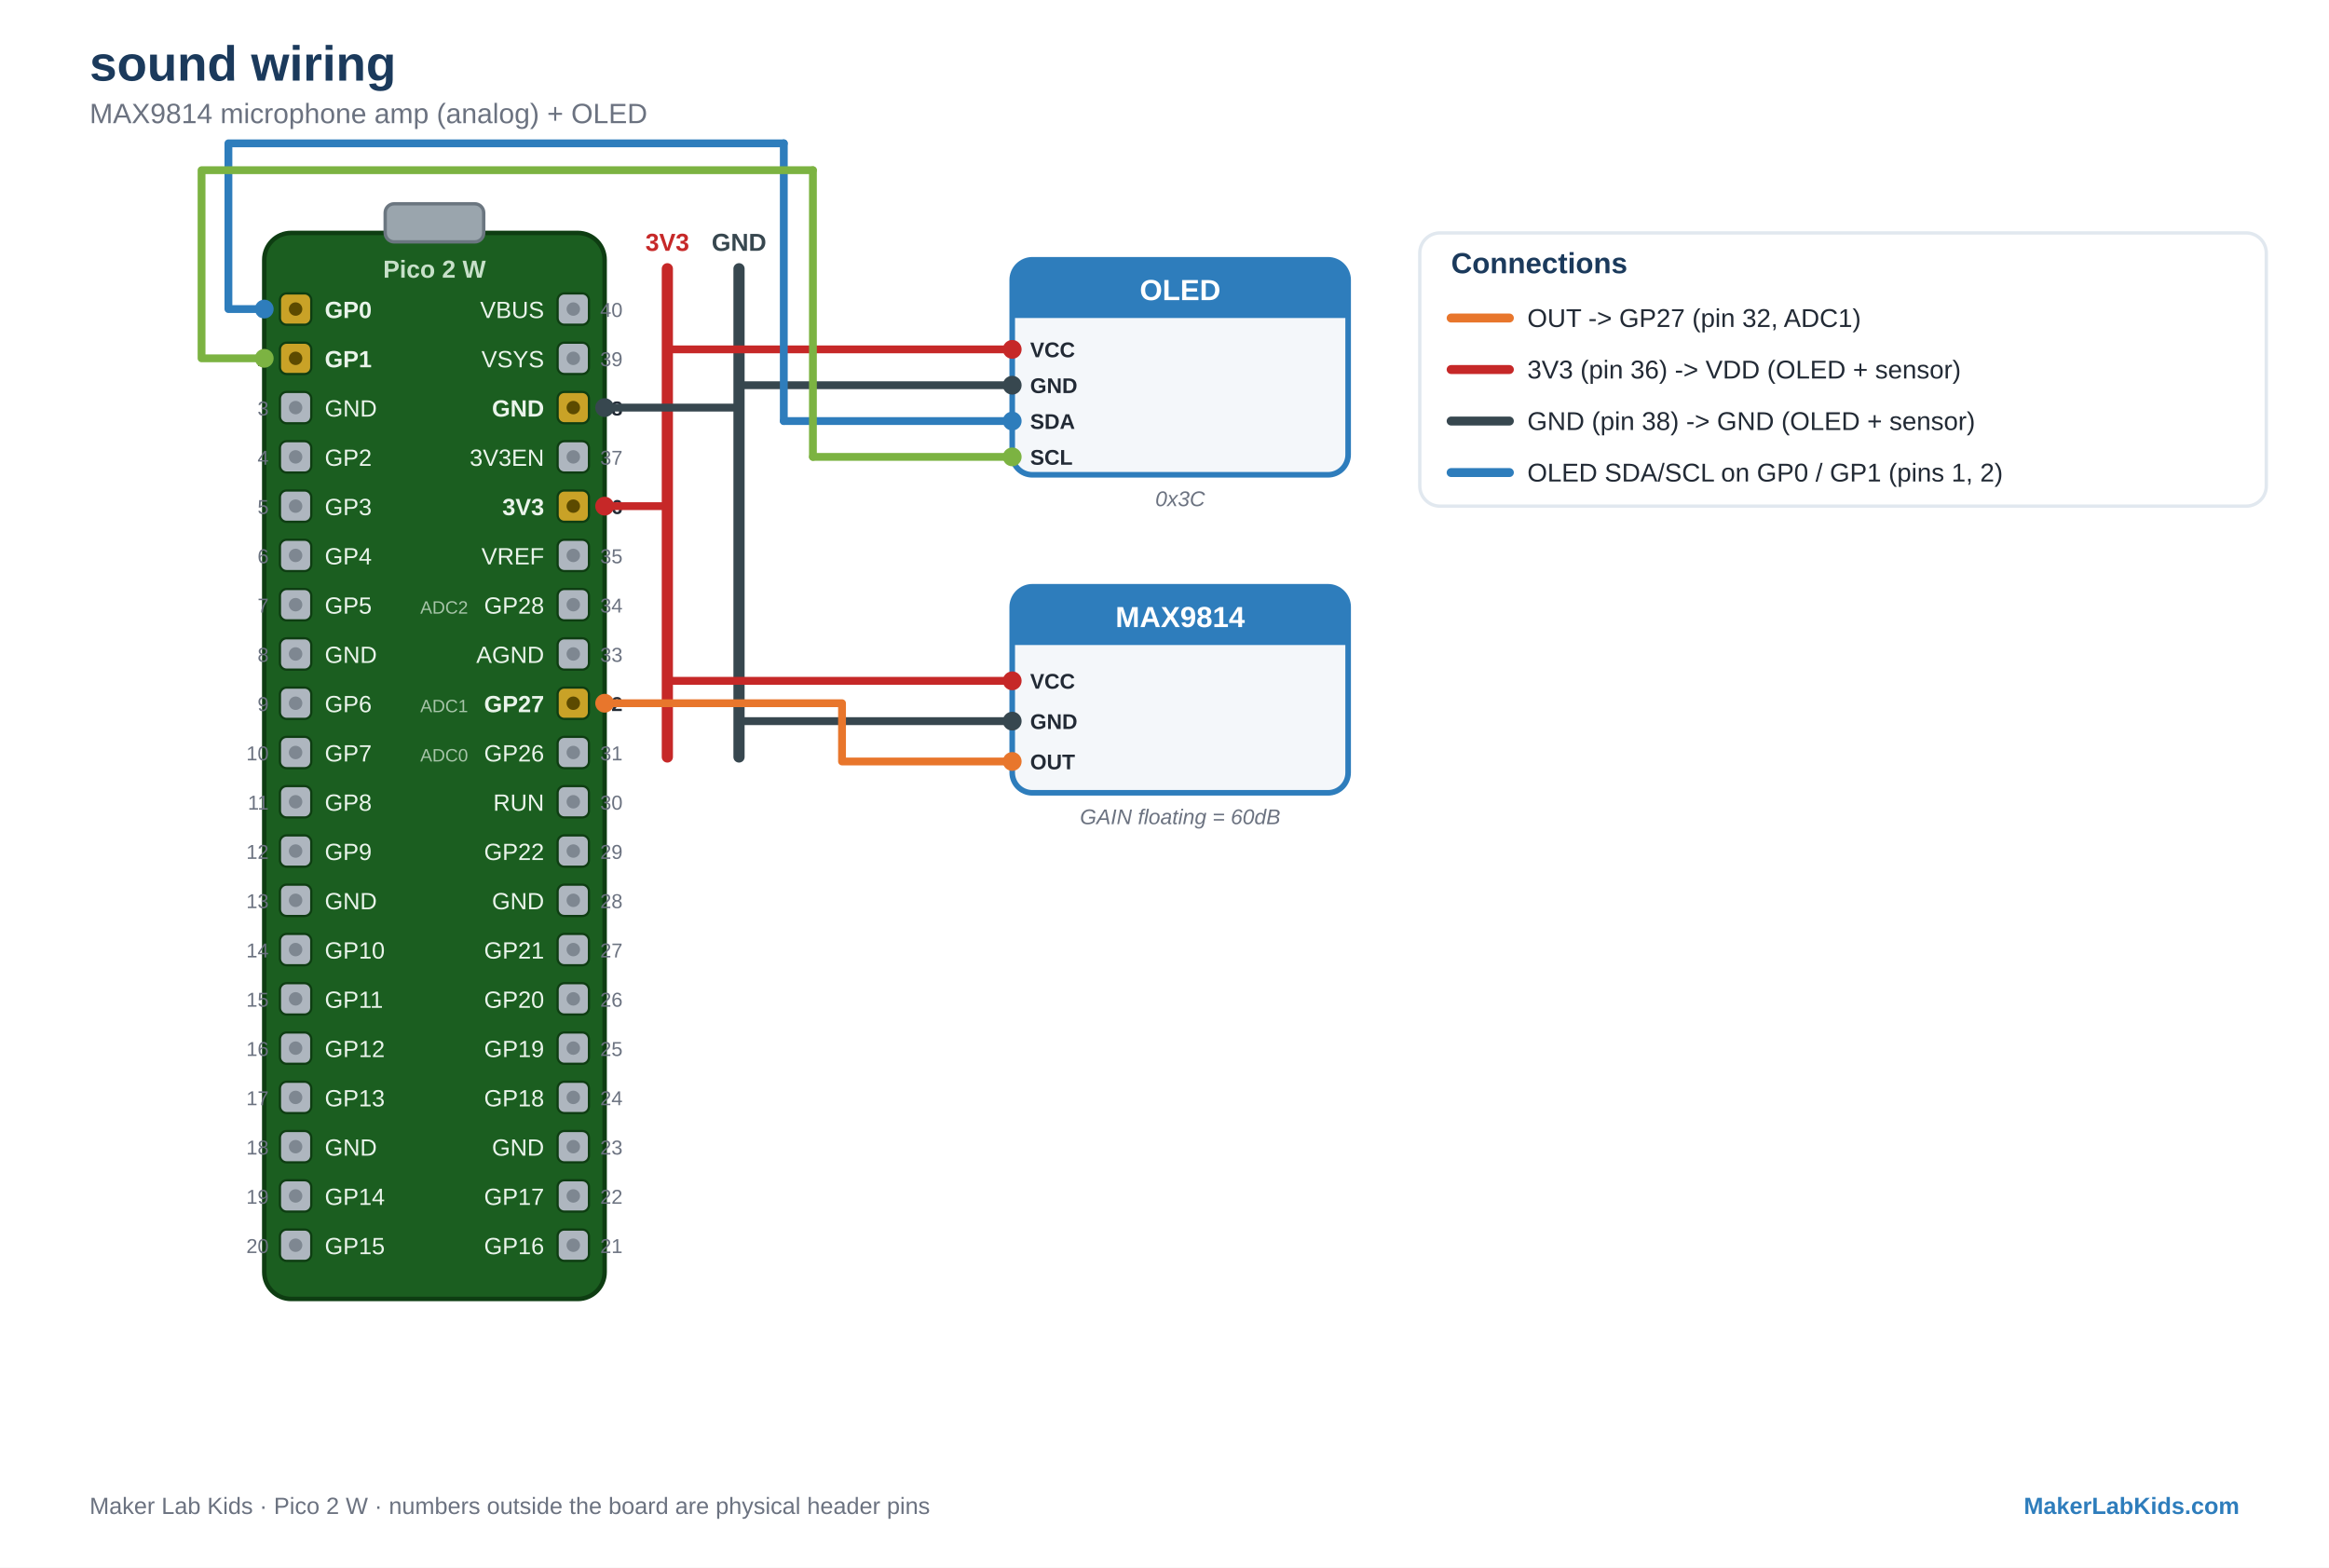
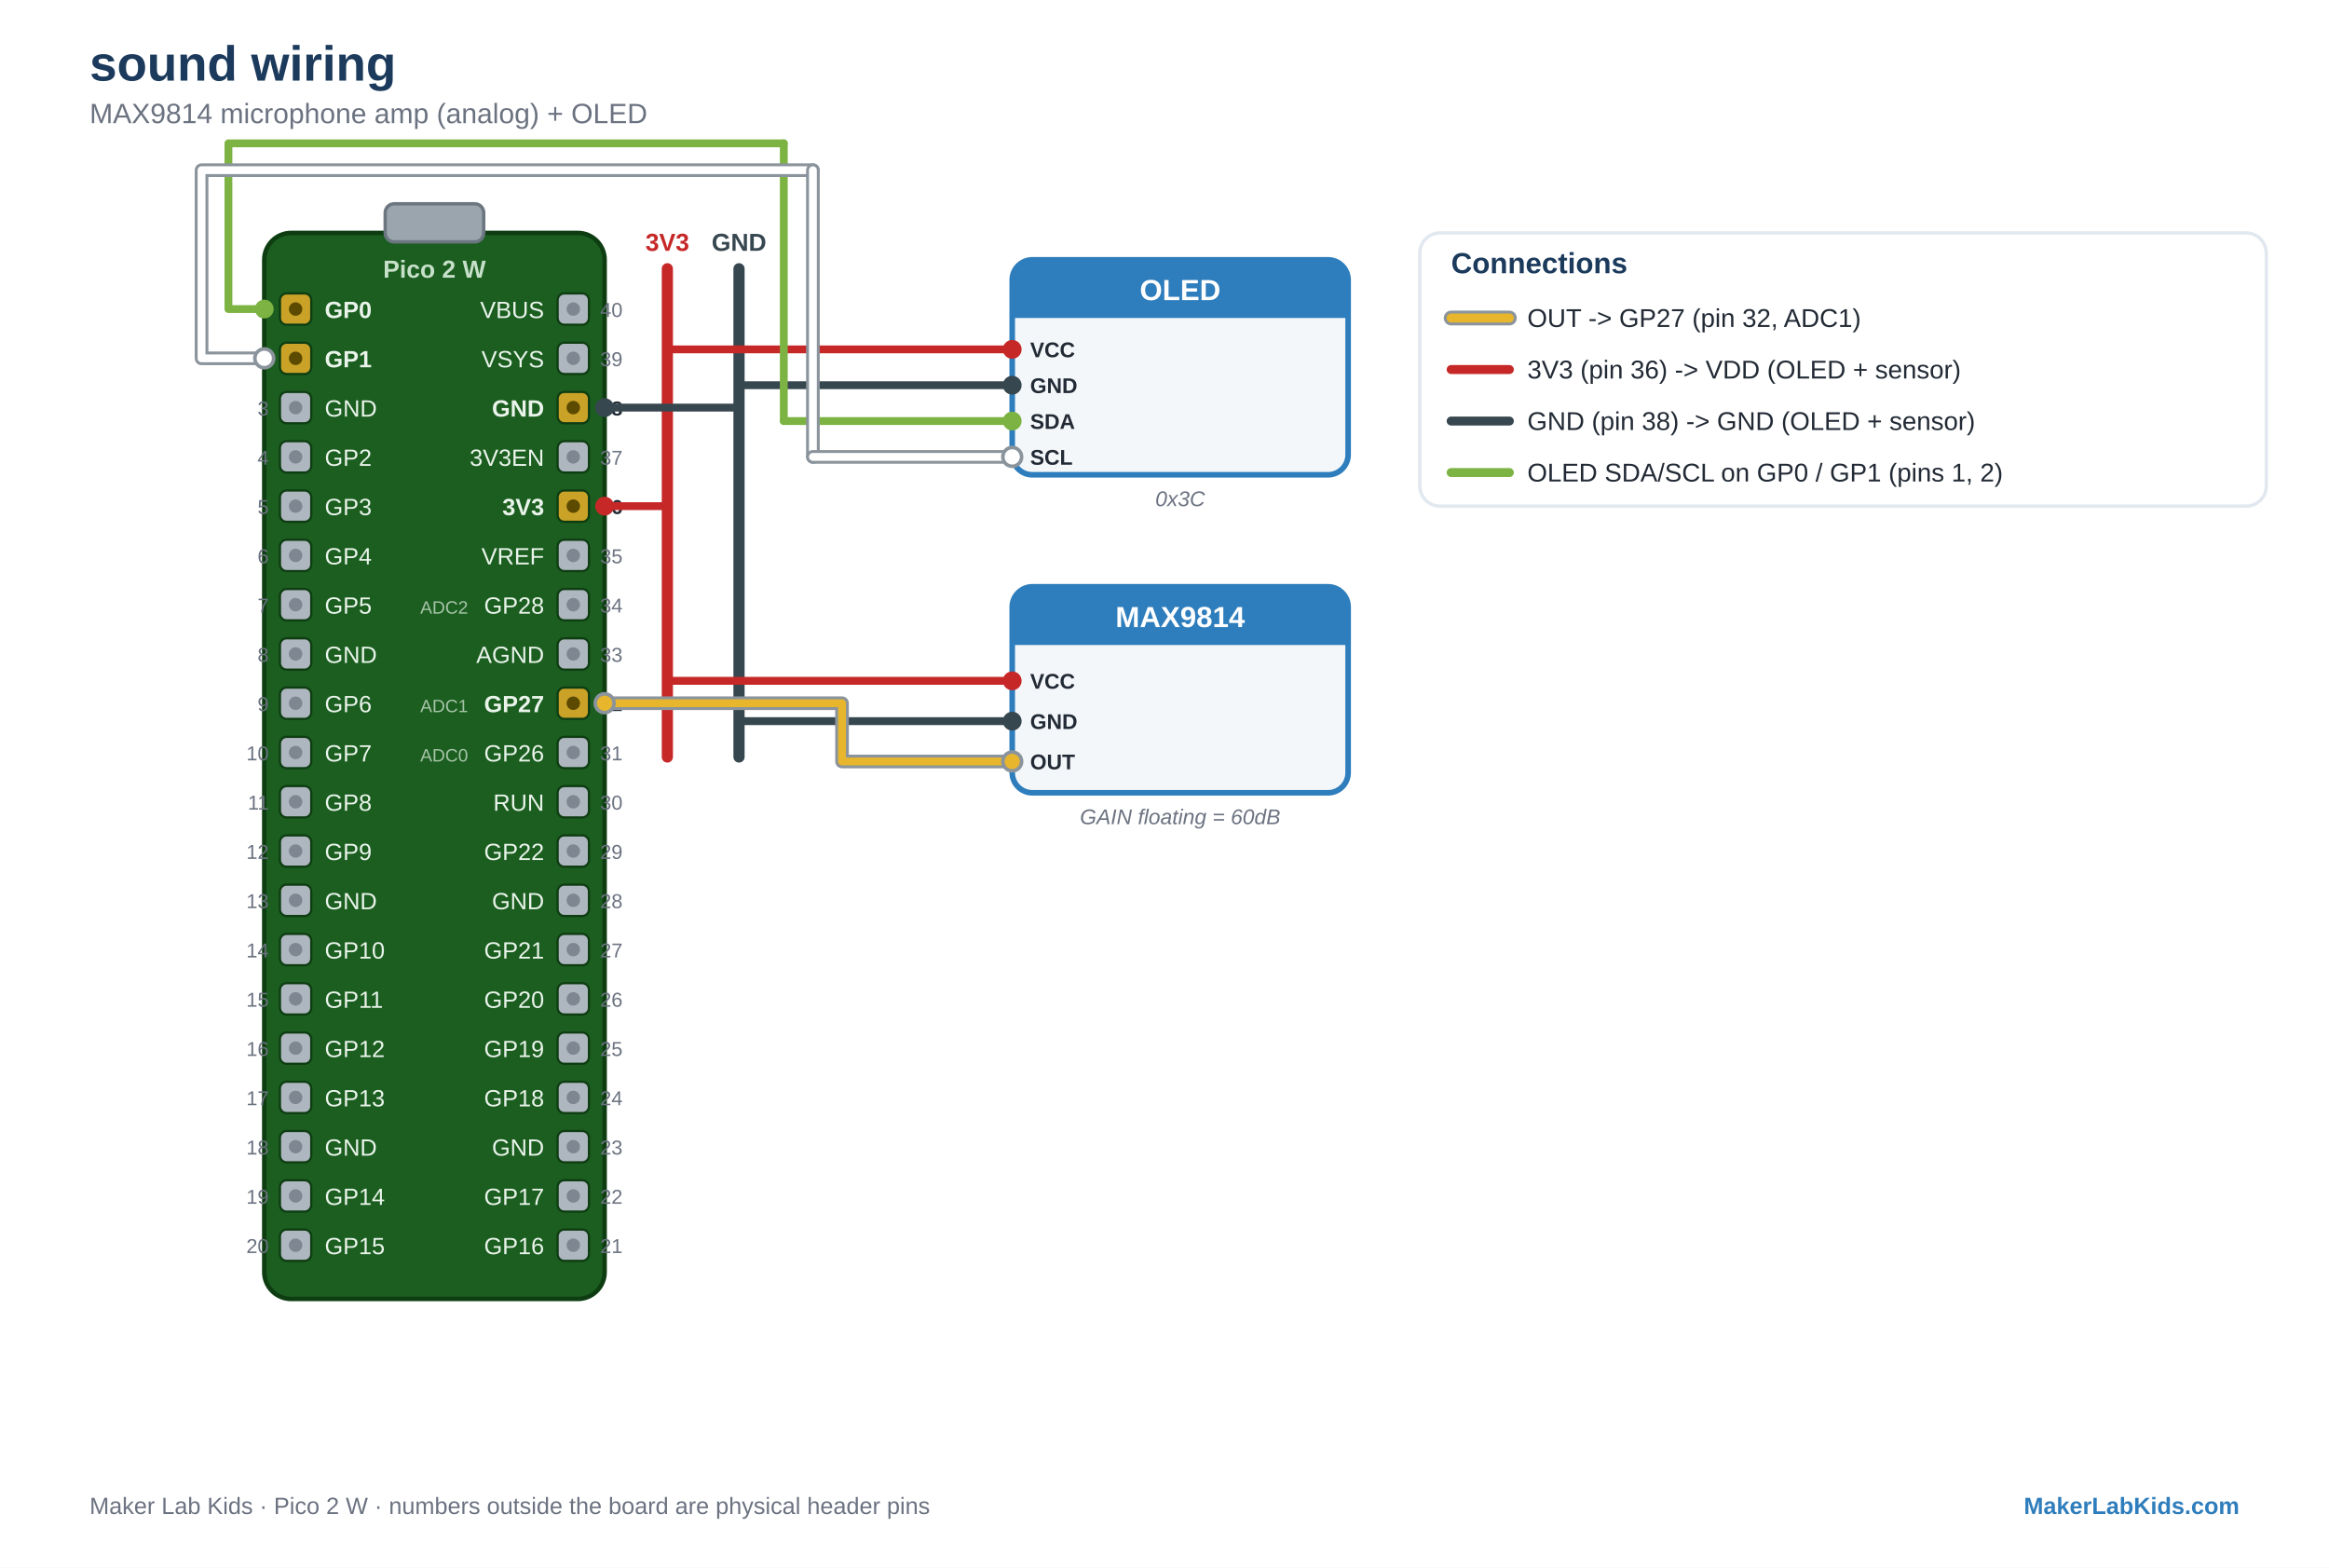
<svg xmlns="http://www.w3.org/2000/svg" viewBox="0 0 1040 700" font-family="Arial, Helvetica, sans-serif">
  <rect width="1040" height="700" fill="#FFFFFF" />
  <text x="40" y="36" font-family="Arial, Helvetica, sans-serif" font-size="22" fill="#1B3A5C" text-anchor="start" font-weight="bold">sound wiring</text>
  <text x="40" y="55" font-family="Arial, Helvetica, sans-serif" font-size="12.5" fill="#6B7280" text-anchor="start">MAX9814 microphone amp (analog) + OLED</text>
  <rect x="118" y="104" width="152" height="476" rx="12" fill="#1B5E20" stroke="#0E3D12" stroke-width="2" />
  <rect x="172" y="91" width="44" height="17" rx="4" fill="#9AA5AD" stroke="#6B7680" stroke-width="1.5" />
  <text x="194" y="124" font-family="Arial, Helvetica, sans-serif" font-size="11" fill="#C7E0C9" text-anchor="middle" font-weight="bold">Pico 2 W</text>
  <rect x="125" y="131" width="14" height="14" rx="3" fill="#C9A227" stroke="#0E3D12" stroke-width="1" />
  <circle cx="132" cy="138" r="3" fill="#5C4A00" />
  <text x="145" y="142" font-family="Arial, Helvetica, sans-serif" font-size="10.5" fill="#EAF4EB" text-anchor="start" font-weight="bold">GP0</text>
  <text x="120" y="141.5" font-family="Arial, Helvetica, sans-serif" font-size="9" fill="#222A35" text-anchor="end" font-weight="bold">1</text>
  <rect x="125" y="153" width="14" height="14" rx="3" fill="#C9A227" stroke="#0E3D12" stroke-width="1" />
  <circle cx="132" cy="160" r="3" fill="#5C4A00" />
  <text x="145" y="164" font-family="Arial, Helvetica, sans-serif" font-size="10.5" fill="#EAF4EB" text-anchor="start" font-weight="bold">GP1</text>
  <text x="120" y="163.5" font-family="Arial, Helvetica, sans-serif" font-size="9" fill="#222A35" text-anchor="end" font-weight="bold">2</text>
  <rect x="125" y="175" width="14" height="14" rx="3" fill="#AEB6BF" stroke="#0E3D12" stroke-width="1" />
  <circle cx="132" cy="182" r="3" fill="#7E8791" />
  <text x="145" y="186" font-family="Arial, Helvetica, sans-serif" font-size="10.5" fill="#EAF4EB" text-anchor="start">GND</text>
  <text x="120" y="185.5" font-family="Arial, Helvetica, sans-serif" font-size="9" fill="#6B7280" text-anchor="end">3</text>
  <rect x="125" y="197" width="14" height="14" rx="3" fill="#AEB6BF" stroke="#0E3D12" stroke-width="1" />
  <circle cx="132" cy="204" r="3" fill="#7E8791" />
  <text x="145" y="208" font-family="Arial, Helvetica, sans-serif" font-size="10.5" fill="#EAF4EB" text-anchor="start">GP2</text>
  <text x="120" y="207.5" font-family="Arial, Helvetica, sans-serif" font-size="9" fill="#6B7280" text-anchor="end">4</text>
  <rect x="125" y="219" width="14" height="14" rx="3" fill="#AEB6BF" stroke="#0E3D12" stroke-width="1" />
  <circle cx="132" cy="226" r="3" fill="#7E8791" />
  <text x="145" y="230" font-family="Arial, Helvetica, sans-serif" font-size="10.5" fill="#EAF4EB" text-anchor="start">GP3</text>
  <text x="120" y="229.5" font-family="Arial, Helvetica, sans-serif" font-size="9" fill="#6B7280" text-anchor="end">5</text>
  <rect x="125" y="241" width="14" height="14" rx="3" fill="#AEB6BF" stroke="#0E3D12" stroke-width="1" />
  <circle cx="132" cy="248" r="3" fill="#7E8791" />
  <text x="145" y="252" font-family="Arial, Helvetica, sans-serif" font-size="10.5" fill="#EAF4EB" text-anchor="start">GP4</text>
  <text x="120" y="251.5" font-family="Arial, Helvetica, sans-serif" font-size="9" fill="#6B7280" text-anchor="end">6</text>
  <rect x="125" y="263" width="14" height="14" rx="3" fill="#AEB6BF" stroke="#0E3D12" stroke-width="1" />
  <circle cx="132" cy="270" r="3" fill="#7E8791" />
  <text x="145" y="274" font-family="Arial, Helvetica, sans-serif" font-size="10.5" fill="#EAF4EB" text-anchor="start">GP5</text>
  <text x="120" y="273.5" font-family="Arial, Helvetica, sans-serif" font-size="9" fill="#6B7280" text-anchor="end">7</text>
  <rect x="125" y="285" width="14" height="14" rx="3" fill="#AEB6BF" stroke="#0E3D12" stroke-width="1" />
  <circle cx="132" cy="292" r="3" fill="#7E8791" />
  <text x="145" y="296" font-family="Arial, Helvetica, sans-serif" font-size="10.5" fill="#EAF4EB" text-anchor="start">GND</text>
  <text x="120" y="295.5" font-family="Arial, Helvetica, sans-serif" font-size="9" fill="#6B7280" text-anchor="end">8</text>
  <rect x="125" y="307" width="14" height="14" rx="3" fill="#AEB6BF" stroke="#0E3D12" stroke-width="1" />
  <circle cx="132" cy="314" r="3" fill="#7E8791" />
  <text x="145" y="318" font-family="Arial, Helvetica, sans-serif" font-size="10.5" fill="#EAF4EB" text-anchor="start">GP6</text>
  <text x="120" y="317.5" font-family="Arial, Helvetica, sans-serif" font-size="9" fill="#6B7280" text-anchor="end">9</text>
  <rect x="125" y="329" width="14" height="14" rx="3" fill="#AEB6BF" stroke="#0E3D12" stroke-width="1" />
  <circle cx="132" cy="336" r="3" fill="#7E8791" />
  <text x="145" y="340" font-family="Arial, Helvetica, sans-serif" font-size="10.5" fill="#EAF4EB" text-anchor="start">GP7</text>
  <text x="120" y="339.5" font-family="Arial, Helvetica, sans-serif" font-size="9" fill="#6B7280" text-anchor="end">10</text>
  <rect x="125" y="351" width="14" height="14" rx="3" fill="#AEB6BF" stroke="#0E3D12" stroke-width="1" />
  <circle cx="132" cy="358" r="3" fill="#7E8791" />
  <text x="145" y="362" font-family="Arial, Helvetica, sans-serif" font-size="10.5" fill="#EAF4EB" text-anchor="start">GP8</text>
  <text x="120" y="361.5" font-family="Arial, Helvetica, sans-serif" font-size="9" fill="#6B7280" text-anchor="end">11</text>
  <rect x="125" y="373" width="14" height="14" rx="3" fill="#AEB6BF" stroke="#0E3D12" stroke-width="1" />
  <circle cx="132" cy="380" r="3" fill="#7E8791" />
  <text x="145" y="384" font-family="Arial, Helvetica, sans-serif" font-size="10.5" fill="#EAF4EB" text-anchor="start">GP9</text>
  <text x="120" y="383.5" font-family="Arial, Helvetica, sans-serif" font-size="9" fill="#6B7280" text-anchor="end">12</text>
  <rect x="125" y="395" width="14" height="14" rx="3" fill="#AEB6BF" stroke="#0E3D12" stroke-width="1" />
  <circle cx="132" cy="402" r="3" fill="#7E8791" />
  <text x="145" y="406" font-family="Arial, Helvetica, sans-serif" font-size="10.5" fill="#EAF4EB" text-anchor="start">GND</text>
  <text x="120" y="405.5" font-family="Arial, Helvetica, sans-serif" font-size="9" fill="#6B7280" text-anchor="end">13</text>
  <rect x="125" y="417" width="14" height="14" rx="3" fill="#AEB6BF" stroke="#0E3D12" stroke-width="1" />
  <circle cx="132" cy="424" r="3" fill="#7E8791" />
  <text x="145" y="428" font-family="Arial, Helvetica, sans-serif" font-size="10.5" fill="#EAF4EB" text-anchor="start">GP10</text>
  <text x="120" y="427.5" font-family="Arial, Helvetica, sans-serif" font-size="9" fill="#6B7280" text-anchor="end">14</text>
  <rect x="125" y="439" width="14" height="14" rx="3" fill="#AEB6BF" stroke="#0E3D12" stroke-width="1" />
  <circle cx="132" cy="446" r="3" fill="#7E8791" />
  <text x="145" y="450" font-family="Arial, Helvetica, sans-serif" font-size="10.5" fill="#EAF4EB" text-anchor="start">GP11</text>
  <text x="120" y="449.5" font-family="Arial, Helvetica, sans-serif" font-size="9" fill="#6B7280" text-anchor="end">15</text>
  <rect x="125" y="461" width="14" height="14" rx="3" fill="#AEB6BF" stroke="#0E3D12" stroke-width="1" />
  <circle cx="132" cy="468" r="3" fill="#7E8791" />
  <text x="145" y="472" font-family="Arial, Helvetica, sans-serif" font-size="10.5" fill="#EAF4EB" text-anchor="start">GP12</text>
  <text x="120" y="471.5" font-family="Arial, Helvetica, sans-serif" font-size="9" fill="#6B7280" text-anchor="end">16</text>
  <rect x="125" y="483" width="14" height="14" rx="3" fill="#AEB6BF" stroke="#0E3D12" stroke-width="1" />
  <circle cx="132" cy="490" r="3" fill="#7E8791" />
  <text x="145" y="494" font-family="Arial, Helvetica, sans-serif" font-size="10.5" fill="#EAF4EB" text-anchor="start">GP13</text>
  <text x="120" y="493.5" font-family="Arial, Helvetica, sans-serif" font-size="9" fill="#6B7280" text-anchor="end">17</text>
  <rect x="125" y="505" width="14" height="14" rx="3" fill="#AEB6BF" stroke="#0E3D12" stroke-width="1" />
  <circle cx="132" cy="512" r="3" fill="#7E8791" />
  <text x="145" y="516" font-family="Arial, Helvetica, sans-serif" font-size="10.5" fill="#EAF4EB" text-anchor="start">GND</text>
  <text x="120" y="515.5" font-family="Arial, Helvetica, sans-serif" font-size="9" fill="#6B7280" text-anchor="end">18</text>
  <rect x="125" y="527" width="14" height="14" rx="3" fill="#AEB6BF" stroke="#0E3D12" stroke-width="1" />
  <circle cx="132" cy="534" r="3" fill="#7E8791" />
  <text x="145" y="538" font-family="Arial, Helvetica, sans-serif" font-size="10.5" fill="#EAF4EB" text-anchor="start">GP14</text>
  <text x="120" y="537.5" font-family="Arial, Helvetica, sans-serif" font-size="9" fill="#6B7280" text-anchor="end">19</text>
  <rect x="125" y="549" width="14" height="14" rx="3" fill="#AEB6BF" stroke="#0E3D12" stroke-width="1" />
  <circle cx="132" cy="556" r="3" fill="#7E8791" />
  <text x="145" y="560" font-family="Arial, Helvetica, sans-serif" font-size="10.5" fill="#EAF4EB" text-anchor="start">GP15</text>
  <text x="120" y="559.5" font-family="Arial, Helvetica, sans-serif" font-size="9" fill="#6B7280" text-anchor="end">20</text>
  <rect x="249" y="549" width="14" height="14" rx="3" fill="#AEB6BF" stroke="#0E3D12" stroke-width="1" />
  <circle cx="256" cy="556" r="3" fill="#7E8791" />
  <text x="243" y="560" font-family="Arial, Helvetica, sans-serif" font-size="10.5" fill="#EAF4EB" text-anchor="end">GP16</text>
  <text x="268" y="559.5" font-family="Arial, Helvetica, sans-serif" font-size="9" fill="#6B7280" text-anchor="start">21</text>
  <rect x="249" y="527" width="14" height="14" rx="3" fill="#AEB6BF" stroke="#0E3D12" stroke-width="1" />
  <circle cx="256" cy="534" r="3" fill="#7E8791" />
  <text x="243" y="538" font-family="Arial, Helvetica, sans-serif" font-size="10.5" fill="#EAF4EB" text-anchor="end">GP17</text>
  <text x="268" y="537.5" font-family="Arial, Helvetica, sans-serif" font-size="9" fill="#6B7280" text-anchor="start">22</text>
  <rect x="249" y="505" width="14" height="14" rx="3" fill="#AEB6BF" stroke="#0E3D12" stroke-width="1" />
  <circle cx="256" cy="512" r="3" fill="#7E8791" />
  <text x="243" y="516" font-family="Arial, Helvetica, sans-serif" font-size="10.5" fill="#EAF4EB" text-anchor="end">GND</text>
  <text x="268" y="515.5" font-family="Arial, Helvetica, sans-serif" font-size="9" fill="#6B7280" text-anchor="start">23</text>
  <rect x="249" y="483" width="14" height="14" rx="3" fill="#AEB6BF" stroke="#0E3D12" stroke-width="1" />
  <circle cx="256" cy="490" r="3" fill="#7E8791" />
  <text x="243" y="494" font-family="Arial, Helvetica, sans-serif" font-size="10.5" fill="#EAF4EB" text-anchor="end">GP18</text>
  <text x="268" y="493.5" font-family="Arial, Helvetica, sans-serif" font-size="9" fill="#6B7280" text-anchor="start">24</text>
  <rect x="249" y="461" width="14" height="14" rx="3" fill="#AEB6BF" stroke="#0E3D12" stroke-width="1" />
  <circle cx="256" cy="468" r="3" fill="#7E8791" />
  <text x="243" y="472" font-family="Arial, Helvetica, sans-serif" font-size="10.5" fill="#EAF4EB" text-anchor="end">GP19</text>
  <text x="268" y="471.5" font-family="Arial, Helvetica, sans-serif" font-size="9" fill="#6B7280" text-anchor="start">25</text>
  <rect x="249" y="439" width="14" height="14" rx="3" fill="#AEB6BF" stroke="#0E3D12" stroke-width="1" />
  <circle cx="256" cy="446" r="3" fill="#7E8791" />
  <text x="243" y="450" font-family="Arial, Helvetica, sans-serif" font-size="10.5" fill="#EAF4EB" text-anchor="end">GP20</text>
  <text x="268" y="449.5" font-family="Arial, Helvetica, sans-serif" font-size="9" fill="#6B7280" text-anchor="start">26</text>
  <rect x="249" y="417" width="14" height="14" rx="3" fill="#AEB6BF" stroke="#0E3D12" stroke-width="1" />
  <circle cx="256" cy="424" r="3" fill="#7E8791" />
  <text x="243" y="428" font-family="Arial, Helvetica, sans-serif" font-size="10.5" fill="#EAF4EB" text-anchor="end">GP21</text>
  <text x="268" y="427.5" font-family="Arial, Helvetica, sans-serif" font-size="9" fill="#6B7280" text-anchor="start">27</text>
  <rect x="249" y="395" width="14" height="14" rx="3" fill="#AEB6BF" stroke="#0E3D12" stroke-width="1" />
  <circle cx="256" cy="402" r="3" fill="#7E8791" />
  <text x="243" y="406" font-family="Arial, Helvetica, sans-serif" font-size="10.5" fill="#EAF4EB" text-anchor="end">GND</text>
  <text x="268" y="405.5" font-family="Arial, Helvetica, sans-serif" font-size="9" fill="#6B7280" text-anchor="start">28</text>
  <rect x="249" y="373" width="14" height="14" rx="3" fill="#AEB6BF" stroke="#0E3D12" stroke-width="1" />
  <circle cx="256" cy="380" r="3" fill="#7E8791" />
  <text x="243" y="384" font-family="Arial, Helvetica, sans-serif" font-size="10.5" fill="#EAF4EB" text-anchor="end">GP22</text>
  <text x="268" y="383.5" font-family="Arial, Helvetica, sans-serif" font-size="9" fill="#6B7280" text-anchor="start">29</text>
  <rect x="249" y="351" width="14" height="14" rx="3" fill="#AEB6BF" stroke="#0E3D12" stroke-width="1" />
  <circle cx="256" cy="358" r="3" fill="#7E8791" />
  <text x="243" y="362" font-family="Arial, Helvetica, sans-serif" font-size="10.5" fill="#EAF4EB" text-anchor="end">RUN</text>
  <text x="268" y="361.5" font-family="Arial, Helvetica, sans-serif" font-size="9" fill="#6B7280" text-anchor="start">30</text>
  <rect x="249" y="329" width="14" height="14" rx="3" fill="#AEB6BF" stroke="#0E3D12" stroke-width="1" />
  <circle cx="256" cy="336" r="3" fill="#7E8791" />
  <text x="243" y="340" font-family="Arial, Helvetica, sans-serif" font-size="10.5" fill="#EAF4EB" text-anchor="end">GP26</text>
  <text x="209" y="340" font-family="Arial, Helvetica, sans-serif" font-size="8" fill="#A6C4A8" text-anchor="end">ADC0</text>
  <text x="268" y="339.5" font-family="Arial, Helvetica, sans-serif" font-size="9" fill="#6B7280" text-anchor="start">31</text>
  <rect x="249" y="307" width="14" height="14" rx="3" fill="#C9A227" stroke="#0E3D12" stroke-width="1" />
  <circle cx="256" cy="314" r="3" fill="#5C4A00" />
  <text x="243" y="318" font-family="Arial, Helvetica, sans-serif" font-size="10.5" fill="#EAF4EB" text-anchor="end" font-weight="bold">GP27</text>
  <text x="209" y="318" font-family="Arial, Helvetica, sans-serif" font-size="8" fill="#A6C4A8" text-anchor="end">ADC1</text>
  <text x="268" y="317.5" font-family="Arial, Helvetica, sans-serif" font-size="9" fill="#222A35" text-anchor="start" font-weight="bold">32</text>
  <rect x="249" y="285" width="14" height="14" rx="3" fill="#AEB6BF" stroke="#0E3D12" stroke-width="1" />
  <circle cx="256" cy="292" r="3" fill="#7E8791" />
  <text x="243" y="296" font-family="Arial, Helvetica, sans-serif" font-size="10.5" fill="#EAF4EB" text-anchor="end">AGND</text>
  <text x="268" y="295.5" font-family="Arial, Helvetica, sans-serif" font-size="9" fill="#6B7280" text-anchor="start">33</text>
  <rect x="249" y="263" width="14" height="14" rx="3" fill="#AEB6BF" stroke="#0E3D12" stroke-width="1" />
  <circle cx="256" cy="270" r="3" fill="#7E8791" />
  <text x="243" y="274" font-family="Arial, Helvetica, sans-serif" font-size="10.5" fill="#EAF4EB" text-anchor="end">GP28</text>
  <text x="209" y="274" font-family="Arial, Helvetica, sans-serif" font-size="8" fill="#A6C4A8" text-anchor="end">ADC2</text>
  <text x="268" y="273.5" font-family="Arial, Helvetica, sans-serif" font-size="9" fill="#6B7280" text-anchor="start">34</text>
  <rect x="249" y="241" width="14" height="14" rx="3" fill="#AEB6BF" stroke="#0E3D12" stroke-width="1" />
  <circle cx="256" cy="248" r="3" fill="#7E8791" />
  <text x="243" y="252" font-family="Arial, Helvetica, sans-serif" font-size="10.5" fill="#EAF4EB" text-anchor="end">VREF</text>
  <text x="268" y="251.5" font-family="Arial, Helvetica, sans-serif" font-size="9" fill="#6B7280" text-anchor="start">35</text>
  <rect x="249" y="219" width="14" height="14" rx="3" fill="#C9A227" stroke="#0E3D12" stroke-width="1" />
  <circle cx="256" cy="226" r="3" fill="#5C4A00" />
  <text x="243" y="230" font-family="Arial, Helvetica, sans-serif" font-size="10.5" fill="#EAF4EB" text-anchor="end" font-weight="bold">3V3</text>
  <text x="268" y="229.5" font-family="Arial, Helvetica, sans-serif" font-size="9" fill="#222A35" text-anchor="start" font-weight="bold">36</text>
  <rect x="249" y="197" width="14" height="14" rx="3" fill="#AEB6BF" stroke="#0E3D12" stroke-width="1" />
  <circle cx="256" cy="204" r="3" fill="#7E8791" />
  <text x="243" y="208" font-family="Arial, Helvetica, sans-serif" font-size="10.5" fill="#EAF4EB" text-anchor="end">3V3EN</text>
  <text x="268" y="207.5" font-family="Arial, Helvetica, sans-serif" font-size="9" fill="#6B7280" text-anchor="start">37</text>
  <rect x="249" y="175" width="14" height="14" rx="3" fill="#C9A227" stroke="#0E3D12" stroke-width="1" />
  <circle cx="256" cy="182" r="3" fill="#5C4A00" />
  <text x="243" y="186" font-family="Arial, Helvetica, sans-serif" font-size="10.5" fill="#EAF4EB" text-anchor="end" font-weight="bold">GND</text>
  <text x="268" y="185.5" font-family="Arial, Helvetica, sans-serif" font-size="9" fill="#222A35" text-anchor="start" font-weight="bold">38</text>
  <rect x="249" y="153" width="14" height="14" rx="3" fill="#AEB6BF" stroke="#0E3D12" stroke-width="1" />
  <circle cx="256" cy="160" r="3" fill="#7E8791" />
  <text x="243" y="164" font-family="Arial, Helvetica, sans-serif" font-size="10.5" fill="#EAF4EB" text-anchor="end">VSYS</text>
  <text x="268" y="163.5" font-family="Arial, Helvetica, sans-serif" font-size="9" fill="#6B7280" text-anchor="start">39</text>
  <rect x="249" y="131" width="14" height="14" rx="3" fill="#AEB6BF" stroke="#0E3D12" stroke-width="1" />
  <circle cx="256" cy="138" r="3" fill="#7E8791" />
  <text x="243" y="142" font-family="Arial, Helvetica, sans-serif" font-size="10.5" fill="#EAF4EB" text-anchor="end">VBUS</text>
  <text x="268" y="141.5" font-family="Arial, Helvetica, sans-serif" font-size="9" fill="#6B7280" text-anchor="start">40</text>
  <path d="M298 120 L298 338" fill="none" stroke="#C62828" stroke-width="5" stroke-linejoin="round" stroke-linecap="round" />
  <path d="M330 120 L330 338" fill="none" stroke="#37474F" stroke-width="5" stroke-linejoin="round" stroke-linecap="round" />
  <text x="298" y="112" font-family="Arial, Helvetica, sans-serif" font-size="11" fill="#C62828" text-anchor="middle" font-weight="bold">3V3</text>
  <text x="330" y="112" font-family="Arial, Helvetica, sans-serif" font-size="11" fill="#37474F" text-anchor="middle" font-weight="bold">GND</text>
  <path d="M270 226 L298 226" fill="none" stroke="#C62828" stroke-width="3.5" stroke-linejoin="round" stroke-linecap="round" />
  <circle cx="270" cy="226" r="4.2" fill="#C62828" />
  <path d="M270 182 L330 182" fill="none" stroke="#37474F" stroke-width="3.5" stroke-linejoin="round" stroke-linecap="round" />
  <circle cx="270" cy="182" r="4.2" fill="#37474F" />
  <rect x="452" y="116" width="150" height="96" rx="9" fill="#F4F7FA" stroke="#2E7DBC" stroke-width="2.5" />
  <path d="M452 125 q0 -9 9 -9 h132 q9 0 9 9 v17 h-150 z" fill="#2E7DBC" />
  <text x="527" y="134" font-family="Arial, Helvetica, sans-serif" font-size="13" fill="#FFFFFF" text-anchor="middle" font-weight="bold">OLED</text>
  <text x="527" y="226" font-family="Arial, Helvetica, sans-serif" font-size="9.5" fill="#6B7280" text-anchor="middle" font-style="italic">0x3C</text>
  <text x="460" y="159.5" font-family="Arial, Helvetica, sans-serif" font-size="9.5" fill="#222A35" text-anchor="start" font-weight="bold">VCC</text>
  <text x="460" y="175.5" font-family="Arial, Helvetica, sans-serif" font-size="9.5" fill="#222A35" text-anchor="start" font-weight="bold">GND</text>
  <text x="460" y="191.5" font-family="Arial, Helvetica, sans-serif" font-size="9.5" fill="#222A35" text-anchor="start" font-weight="bold">SDA</text>
  <text x="460" y="207.5" font-family="Arial, Helvetica, sans-serif" font-size="9.5" fill="#222A35" text-anchor="start" font-weight="bold">SCL</text>
  <rect x="452" y="262" width="150" height="92" rx="9" fill="#F4F7FA" stroke="#2E7DBC" stroke-width="2.5" />
  <path d="M452 271 q0 -9 9 -9 h132 q9 0 9 9 v17 h-150 z" fill="#2E7DBC" />
  <text x="527" y="280" font-family="Arial, Helvetica, sans-serif" font-size="13" fill="#FFFFFF" text-anchor="middle" font-weight="bold">MAX9814</text>
  <text x="527" y="368" font-family="Arial, Helvetica, sans-serif" font-size="9.5" fill="#6B7280" text-anchor="middle" font-style="italic">GAIN floating = 60dB</text>
  <text x="460" y="307.5" font-family="Arial, Helvetica, sans-serif" font-size="9.5" fill="#222A35" text-anchor="start" font-weight="bold">VCC</text>
  <text x="460" y="325.5" font-family="Arial, Helvetica, sans-serif" font-size="9.5" fill="#222A35" text-anchor="start" font-weight="bold">GND</text>
  <text x="460" y="343.5" font-family="Arial, Helvetica, sans-serif" font-size="9.5" fill="#222A35" text-anchor="start" font-weight="bold">OUT</text>
  <path d="M298 156 L452 156" fill="none" stroke="#C62828" stroke-width="3.5" stroke-linejoin="round" stroke-linecap="round" />
  <circle cx="452" cy="156" r="4.2" fill="#C62828" />
  <path d="M330 172 L452 172" fill="none" stroke="#37474F" stroke-width="3.5" stroke-linejoin="round" stroke-linecap="round" />
  <circle cx="452" cy="172" r="4.2" fill="#37474F" />
-   <path d="M118 138 L102 138 L102 64 L350 64" fill="none" stroke="#2E7DBC" stroke-width="3.5" stroke-linejoin="round" stroke-linecap="round" />
-   <circle cx="118" cy="138" r="4.2" fill="#2E7DBC" />
-   <path d="M350 64 L350 188" fill="none" stroke="#2E7DBC" stroke-width="3.5" stroke-linejoin="round" stroke-linecap="round" />
-   <path d="M350 188 L452 188" fill="none" stroke="#2E7DBC" stroke-width="3.5" stroke-linejoin="round" stroke-linecap="round" />
-   <circle cx="452" cy="188" r="4.2" fill="#2E7DBC" />
-   <path d="M118 160 L90 160 L90 76 L363 76" fill="none" stroke="#7CB342" stroke-width="3.5" stroke-linejoin="round" stroke-linecap="round" />
-   <circle cx="118" cy="160" r="4.2" fill="#7CB342" />
-   <path d="M363 76 L363 204" fill="none" stroke="#7CB342" stroke-width="3.5" stroke-linejoin="round" stroke-linecap="round" />
-   <path d="M363 204 L452 204" fill="none" stroke="#7CB342" stroke-width="3.5" stroke-linejoin="round" stroke-linecap="round" />
-   <circle cx="452" cy="204" r="4.2" fill="#7CB342" />
+   <path d="M118 138 L102 138 L102 64 L350 64" fill="none" stroke="#7CB342" stroke-width="3.5" stroke-linejoin="round" stroke-linecap="round" />
+   <circle cx="118" cy="138" r="4.2" fill="#7CB342" />
+   <path d="M350 64 L350 188" fill="none" stroke="#7CB342" stroke-width="3.5" stroke-linejoin="round" stroke-linecap="round" />
+   <path d="M350 188 L452 188" fill="none" stroke="#7CB342" stroke-width="3.5" stroke-linejoin="round" stroke-linecap="round" />
+   <circle cx="452" cy="188" r="4.2" fill="#7CB342" />
+   <path d="M118 160 L90 160 L90 76 L363 76" fill="none" stroke="#8B949C" stroke-width="6.1" stroke-linejoin="round" stroke-linecap="round" />
+   <path d="M118 160 L90 160 L90 76 L363 76" fill="none" stroke="#FFFFFF" stroke-width="3.5" stroke-linejoin="round" stroke-linecap="round" />
+   <circle cx="118" cy="160" r="4.2" fill="#FFFFFF" stroke="#8B949C" stroke-width="1.6" />
+   <path d="M363 76 L363 204" fill="none" stroke="#8B949C" stroke-width="6.1" stroke-linejoin="round" stroke-linecap="round" />
+   <path d="M363 76 L363 204" fill="none" stroke="#FFFFFF" stroke-width="3.5" stroke-linejoin="round" stroke-linecap="round" />
+   <path d="M363 204 L452 204" fill="none" stroke="#8B949C" stroke-width="6.1" stroke-linejoin="round" stroke-linecap="round" />
+   <path d="M363 204 L452 204" fill="none" stroke="#FFFFFF" stroke-width="3.5" stroke-linejoin="round" stroke-linecap="round" />
+   <circle cx="452" cy="204" r="4.2" fill="#FFFFFF" stroke="#8B949C" stroke-width="1.6" />
  <path d="M298 304 L452 304" fill="none" stroke="#C62828" stroke-width="3.5" stroke-linejoin="round" stroke-linecap="round" />
  <circle cx="452" cy="304" r="4.2" fill="#C62828" />
  <path d="M330 322 L452 322" fill="none" stroke="#37474F" stroke-width="3.5" stroke-linejoin="round" stroke-linecap="round" />
  <circle cx="452" cy="322" r="4.2" fill="#37474F" />
-   <path d="M270 314 L376 314 L376 340 L452 340" fill="none" stroke="#E8762C" stroke-width="3.5" stroke-linejoin="round" stroke-linecap="round" />
-   <circle cx="270" cy="314" r="4.2" fill="#E8762C" />
-   <circle cx="452" cy="340" r="4.2" fill="#E8762C" />
+   <path d="M270 314 L376 314 L376 340 L452 340" fill="none" stroke="#8B949C" stroke-width="6.1" stroke-linejoin="round" stroke-linecap="round" />
+   <path d="M270 314 L376 314 L376 340 L452 340" fill="none" stroke="#E8B62C" stroke-width="3.5" stroke-linejoin="round" stroke-linecap="round" />
+   <circle cx="270" cy="314" r="4.2" fill="#E8B62C" stroke="#8B949C" stroke-width="1.6" />
+   <circle cx="452" cy="340" r="4.2" fill="#E8B62C" stroke="#8B949C" stroke-width="1.6" />
  <rect x="634" y="104" width="378" height="122" rx="9" fill="#FFFFFF" stroke="#E1E8EF" stroke-width="1.5" />
  <text x="648" y="122" font-family="Arial, Helvetica, sans-serif" font-size="13" fill="#1B3A5C" text-anchor="start" font-weight="bold">Connections</text>
-   <line x1="648" y1="142" x2="674" y2="142" stroke="#E8762C" stroke-width="4" stroke-linecap="round" />
+   <line x1="648" y1="142" x2="674" y2="142" stroke="#8B949C" stroke-width="6.6" stroke-linecap="round" />
+   <line x1="648" y1="142" x2="674" y2="142" stroke="#E8B62C" stroke-width="4" stroke-linecap="round" />
  <text x="682" y="146" font-family="Arial, Helvetica, sans-serif" font-size="11.5" fill="#222A35" text-anchor="start">OUT -&gt; GP27 (pin 32, ADC1)</text>
  <line x1="648" y1="165" x2="674" y2="165" stroke="#C62828" stroke-width="4" stroke-linecap="round" />
  <text x="682" y="169" font-family="Arial, Helvetica, sans-serif" font-size="11.5" fill="#222A35" text-anchor="start">3V3 (pin 36) -&gt; VDD (OLED + sensor)</text>
  <line x1="648" y1="188" x2="674" y2="188" stroke="#37474F" stroke-width="4" stroke-linecap="round" />
  <text x="682" y="192" font-family="Arial, Helvetica, sans-serif" font-size="11.5" fill="#222A35" text-anchor="start">GND (pin 38) -&gt; GND (OLED + sensor)</text>
-   <line x1="648" y1="211" x2="674" y2="211" stroke="#2E7DBC" stroke-width="4" stroke-linecap="round" />
+   <line x1="648" y1="211" x2="674" y2="211" stroke="#7CB342" stroke-width="4" stroke-linecap="round" />
  <text x="682" y="215" font-family="Arial, Helvetica, sans-serif" font-size="11.5" fill="#222A35" text-anchor="start">OLED SDA/SCL on GP0 / GP1 (pins 1, 2)</text>
  <text x="40" y="676" font-family="Arial, Helvetica, sans-serif" font-size="10.5" fill="#6B7280" text-anchor="start">Maker Lab Kids  ·  Pico 2 W  ·  numbers outside the board are physical header pins</text>
  <text x="1000" y="676" font-family="Arial, Helvetica, sans-serif" font-size="10.5" fill="#2E7DBC" text-anchor="end" font-weight="bold">MakerLabKids.com</text>
</svg>
